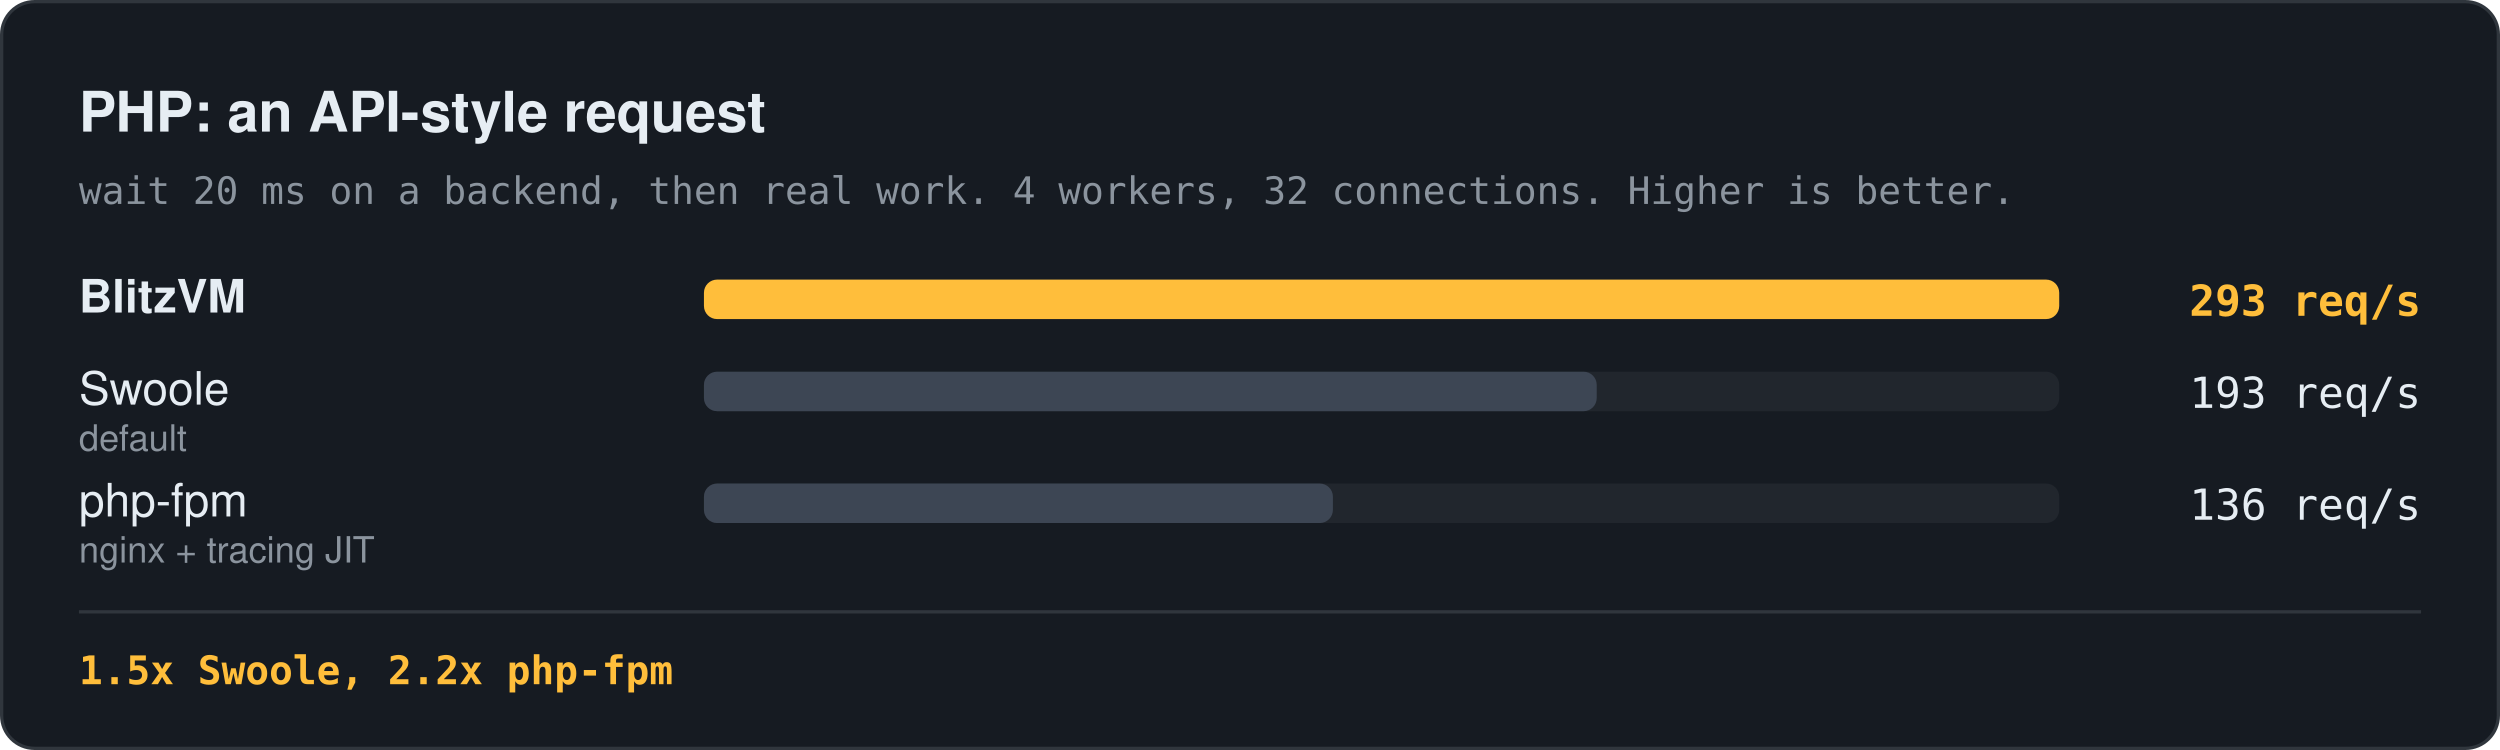
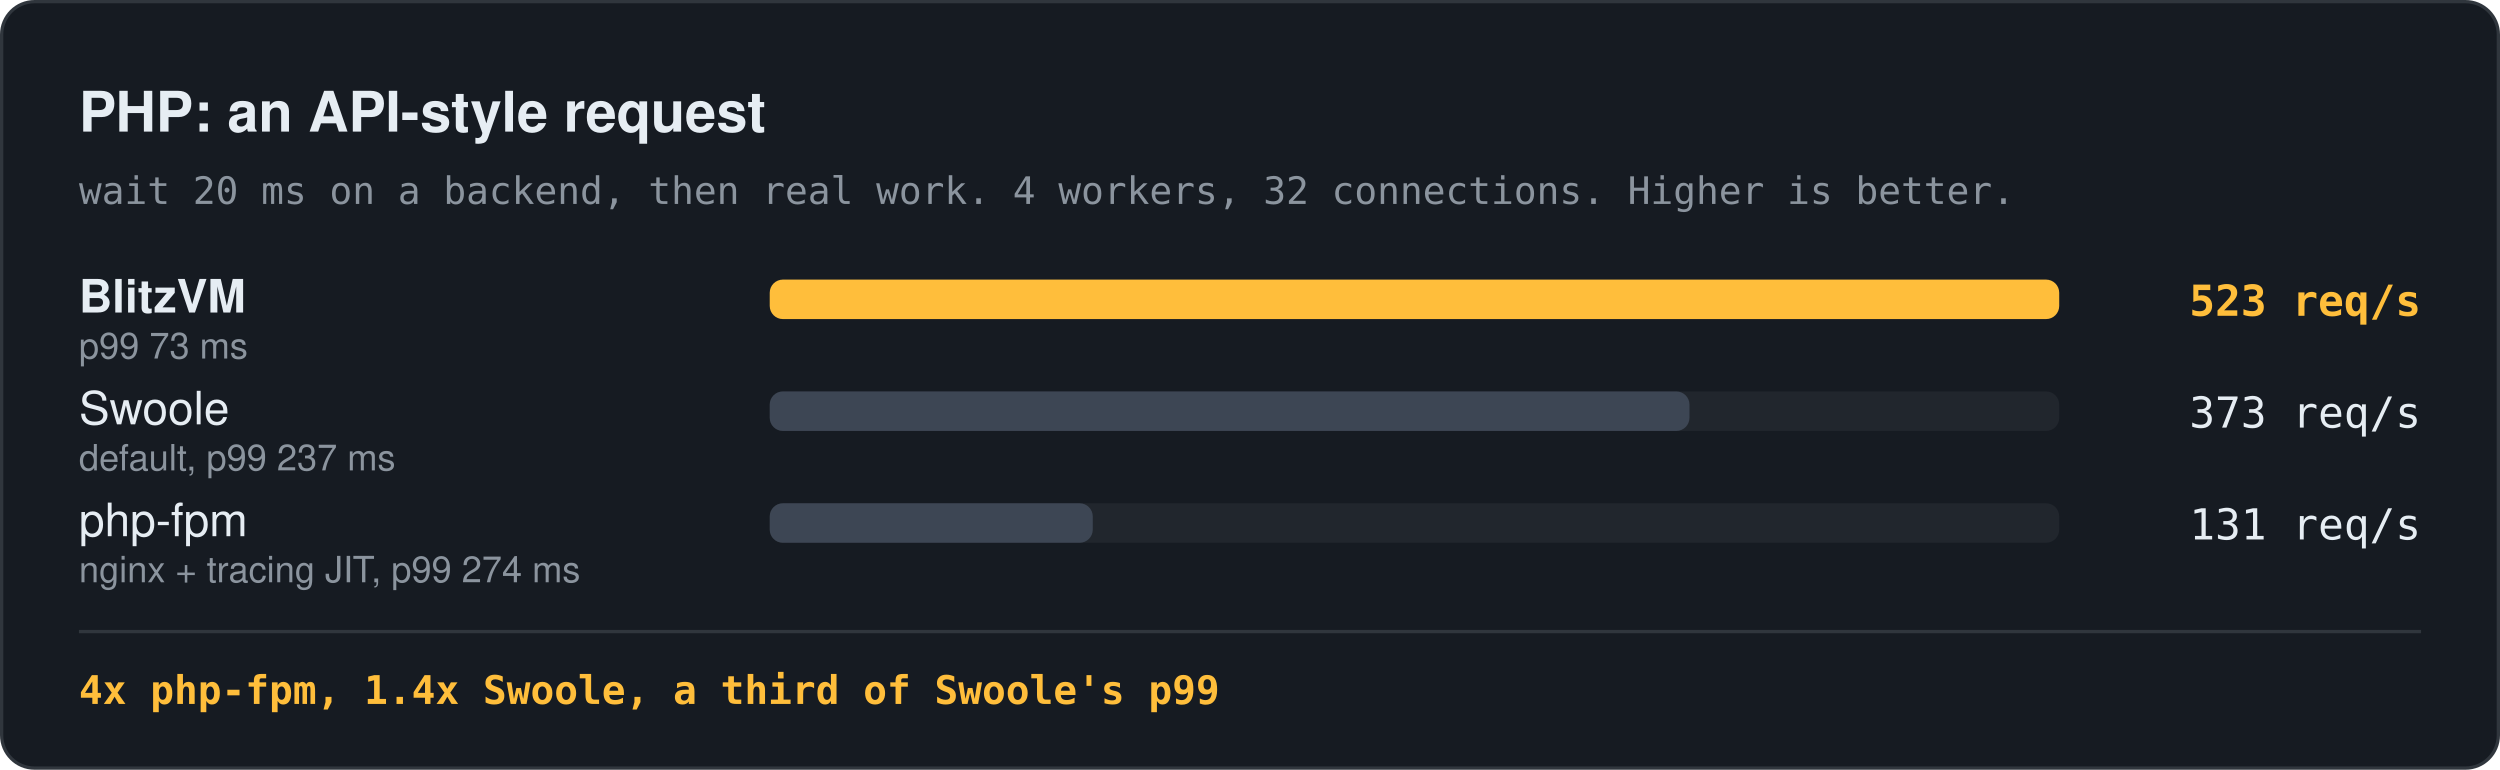
- <svg xmlns="http://www.w3.org/2000/svg" width="760" height="228" viewBox="0 0 760 228" role="img" aria-label="PHP: an API-style request">
-   <rect x="0.5" y="0.5" width="759" height="227" rx="10" fill="#161B22" stroke="#30363D" />
+ <svg xmlns="http://www.w3.org/2000/svg" width="760" height="234" viewBox="0 0 760 234" role="img" aria-label="PHP: an API-style request">
+   <rect x="0.5" y="0.5" width="759" height="233" rx="10" fill="#161B22" stroke="#30363D" />
  <text x="24" y="40" font-family="-apple-system, BlinkMacSystemFont, 'Segoe UI', Helvetica, Arial, sans-serif" font-size="17" font-weight="600" fill="#E6EDF3">PHP: an API-style request</text>
  <text x="24" y="62" font-family="ui-monospace, SFMono-Regular, Menlo, Consolas, monospace" font-size="11.5" fill="#8B949E">wait 20 ms on a backend, then real work. 4 workers, 32 connections. Higher is better.</text>
  <text x="24" y="95" font-family="-apple-system, BlinkMacSystemFont, 'Segoe UI', Helvetica, Arial, sans-serif" font-size="14" font-weight="600" fill="#E6EDF3">BlitzVM</text>
-   <rect x="214" y="85" width="412" height="12" rx="4" fill="#21262D" />
-   <rect x="214" y="85" width="412.0" height="12" rx="4" fill="#FFBE3B" />
-   <text x="736" y="96" text-anchor="end" font-family="ui-monospace, SFMono-Regular, Menlo, Consolas, monospace" font-size="13" font-weight="600" fill="#FFBE3B">293 req/s</text>
-   <text x="24" y="123" font-family="-apple-system, BlinkMacSystemFont, 'Segoe UI', Helvetica, Arial, sans-serif" font-size="14" font-weight="400" fill="#E6EDF3">Swoole</text>
-   <text x="24" y="137" font-family="-apple-system, BlinkMacSystemFont, 'Segoe UI', Helvetica, Arial, sans-serif" font-size="11" fill="#8B949E">default</text>
-   <rect x="214" y="113" width="412" height="12" rx="4" fill="#21262D" />
-   <rect x="214" y="113" width="271.4" height="12" rx="4" fill="#3D4654" />
-   <text x="736" y="124" text-anchor="end" font-family="ui-monospace, SFMono-Regular, Menlo, Consolas, monospace" font-size="13" font-weight="400" fill="#E6EDF3">193 req/s</text>
-   <text x="24" y="157" font-family="-apple-system, BlinkMacSystemFont, 'Segoe UI', Helvetica, Arial, sans-serif" font-size="14" font-weight="400" fill="#E6EDF3">php-fpm</text>
-   <text x="24" y="171" font-family="-apple-system, BlinkMacSystemFont, 'Segoe UI', Helvetica, Arial, sans-serif" font-size="11" fill="#8B949E">nginx + tracing JIT</text>
-   <rect x="214" y="147" width="412" height="12" rx="4" fill="#21262D" />
-   <rect x="214" y="147" width="191.2" height="12" rx="4" fill="#3D4654" />
-   <text x="736" y="158" text-anchor="end" font-family="ui-monospace, SFMono-Regular, Menlo, Consolas, monospace" font-size="13" font-weight="400" fill="#E6EDF3">136 req/s</text>
-   <line x1="24" y1="186" x2="736" y2="186" stroke="#30363D" />
-   <text x="24" y="208" font-family="ui-monospace, SFMono-Regular, Menlo, Consolas, monospace" font-size="12" font-weight="600" fill="#FFBE3B">1.5x Swoole, 2.2x php-fpm</text>
+   <text x="24" y="109" font-family="-apple-system, BlinkMacSystemFont, 'Segoe UI', Helvetica, Arial, sans-serif" font-size="11" fill="#8B949E">p99 73 ms</text>
+   <rect x="234" y="85" width="392" height="12" rx="4" fill="#21262D" />
+   <rect x="234" y="85" width="392.0" height="12" rx="4" fill="#FFBE3B" />
+   <text x="736" y="96" text-anchor="end" font-family="ui-monospace, SFMono-Regular, Menlo, Consolas, monospace" font-size="13" font-weight="600" fill="#FFBE3B">523 req/s</text>
+   <text x="24" y="129" font-family="-apple-system, BlinkMacSystemFont, 'Segoe UI', Helvetica, Arial, sans-serif" font-size="14" font-weight="400" fill="#E6EDF3">Swoole</text>
+   <text x="24" y="143" font-family="-apple-system, BlinkMacSystemFont, 'Segoe UI', Helvetica, Arial, sans-serif" font-size="11" fill="#8B949E">default, p99 237 ms</text>
+   <rect x="234" y="119" width="392" height="12" rx="4" fill="#21262D" />
+   <rect x="234" y="119" width="279.6" height="12" rx="4" fill="#3D4654" />
+   <text x="736" y="130" text-anchor="end" font-family="ui-monospace, SFMono-Regular, Menlo, Consolas, monospace" font-size="13" font-weight="400" fill="#E6EDF3">373 req/s</text>
+   <text x="24" y="163" font-family="-apple-system, BlinkMacSystemFont, 'Segoe UI', Helvetica, Arial, sans-serif" font-size="14" font-weight="400" fill="#E6EDF3">php-fpm</text>
+   <text x="24" y="177" font-family="-apple-system, BlinkMacSystemFont, 'Segoe UI', Helvetica, Arial, sans-serif" font-size="11" fill="#8B949E">nginx + tracing JIT, p99 274 ms</text>
+   <rect x="234" y="153" width="392" height="12" rx="4" fill="#21262D" />
+   <rect x="234" y="153" width="98.2" height="12" rx="4" fill="#3D4654" />
+   <text x="736" y="164" text-anchor="end" font-family="ui-monospace, SFMono-Regular, Menlo, Consolas, monospace" font-size="13" font-weight="400" fill="#E6EDF3">131 req/s</text>
+   <line x1="24" y1="192" x2="736" y2="192" stroke="#30363D" />
+   <text x="24" y="214" font-family="ui-monospace, SFMono-Regular, Menlo, Consolas, monospace" font-size="12" font-weight="600" fill="#FFBE3B">4x php-fpm, 1.4x Swoole, a third of Swoole's p99</text>
</svg>
